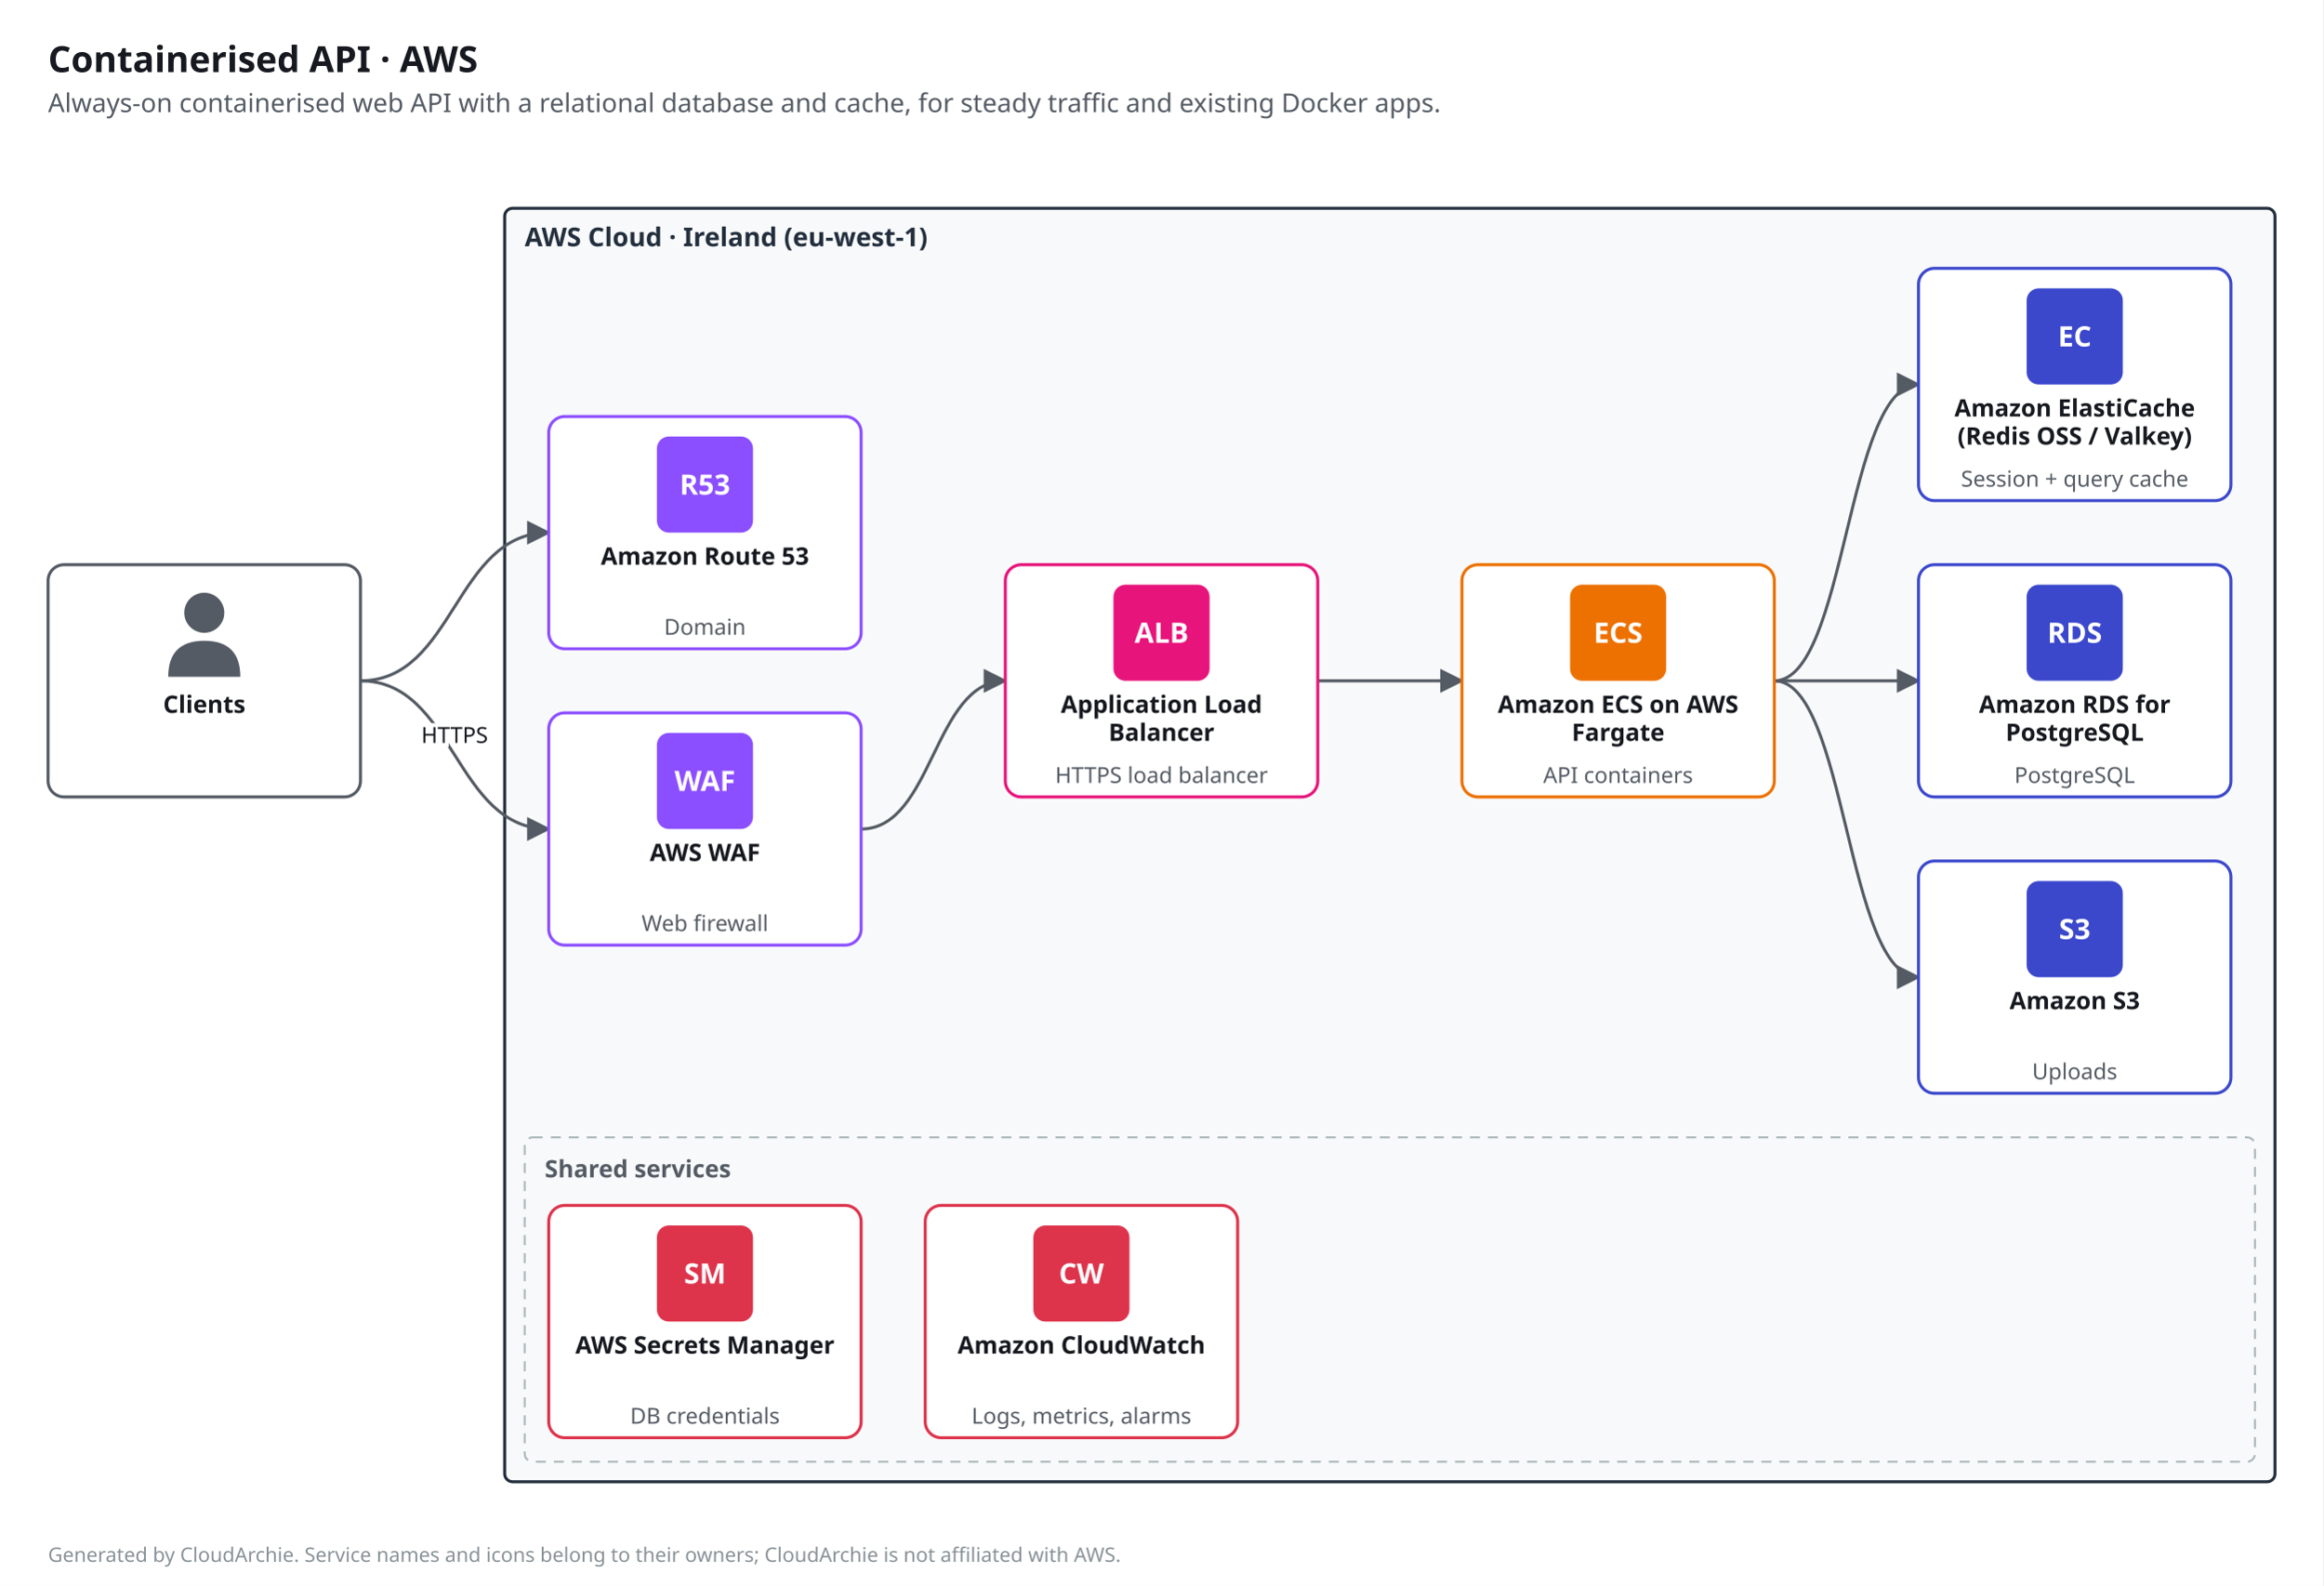
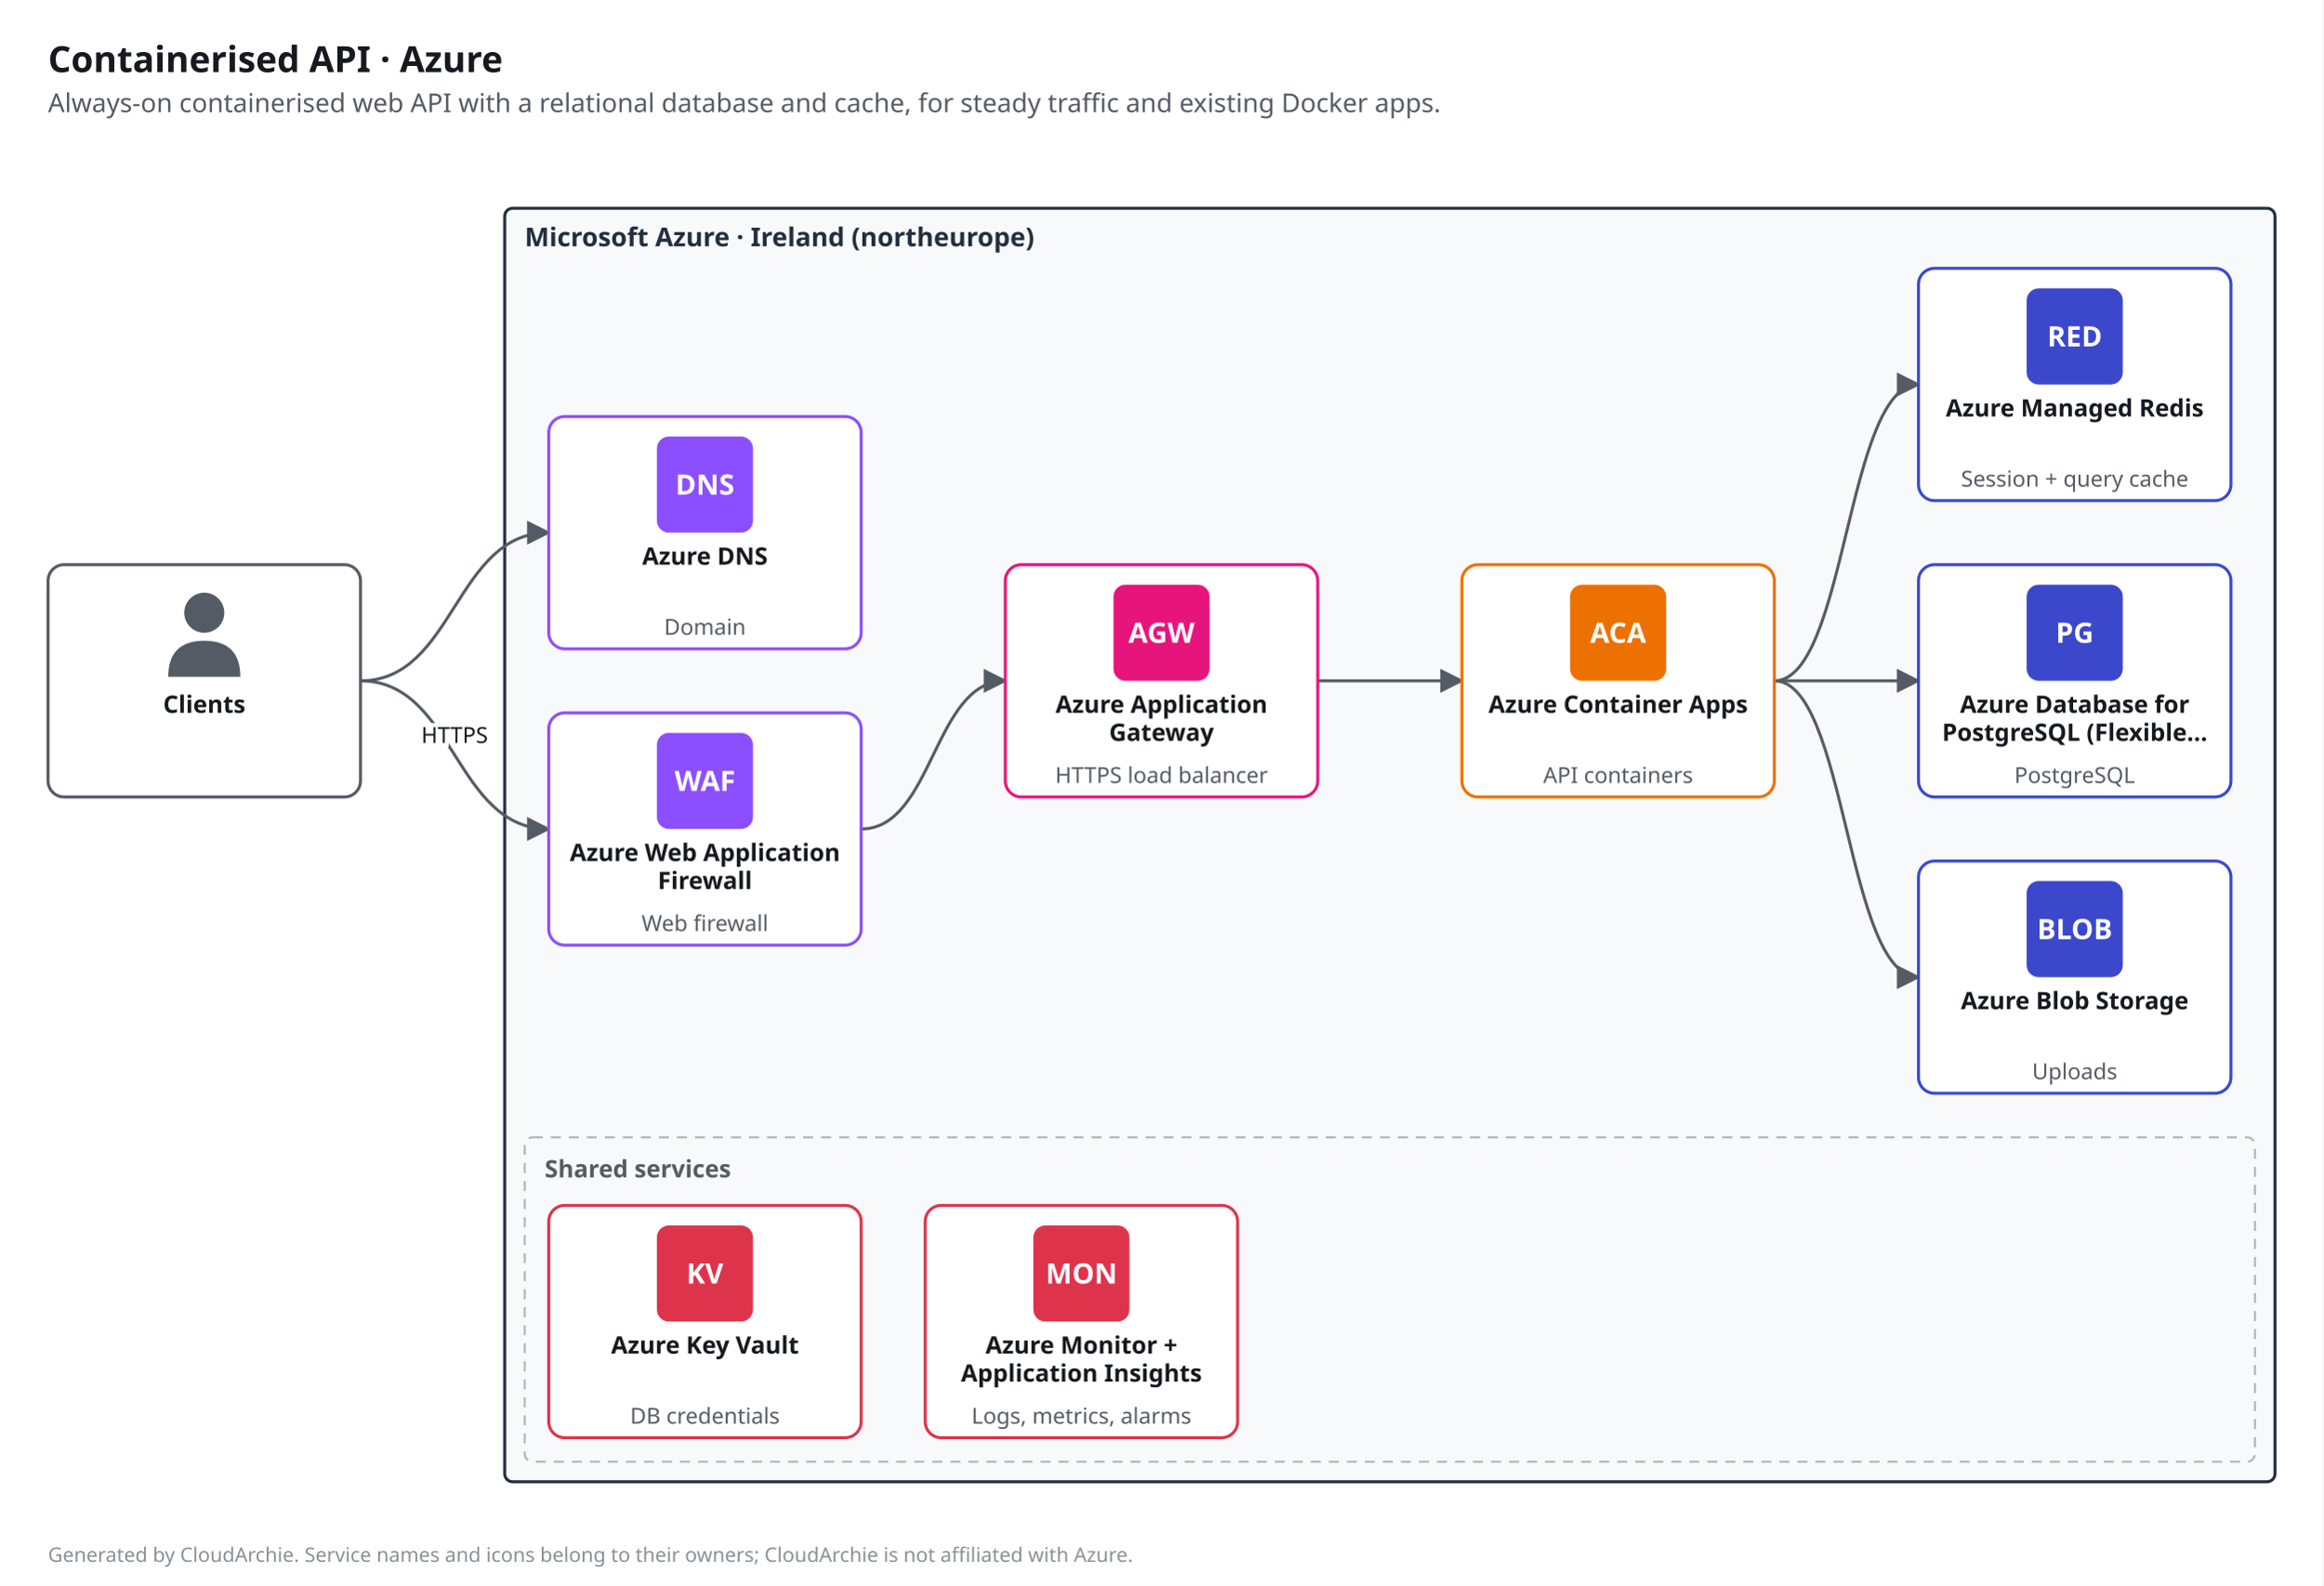
- <svg xmlns="http://www.w3.org/2000/svg" width="1160" height="792" viewBox="0 0 1160 792" role="img" aria-label="Containerised API on AWS">
+ <svg xmlns="http://www.w3.org/2000/svg" width="1160" height="792" viewBox="0 0 1160 792" role="img" aria-label="Containerised API on Azure">
  <style>.bg{fill:#ffffff}
.title{font:600 18px sans-serif;fill:#16191f}
.subtitle{font:13px sans-serif;fill:#545b64}
.cloud{fill:#f8f9fa;stroke:#232f3e;stroke-width:1.5}
.cloud-label{font:600 13px sans-serif;fill:#232f3e}
.band{fill:none;stroke:#aab7b8;stroke-dasharray:5 4}
.band-label{font:600 12px sans-serif;fill:#545b64}
.node-box{fill:#ffffff;stroke-width:1.5}
.badge{font:700 14px sans-serif;fill:#ffffff}
.service{font:600 12px sans-serif;fill:#16191f}
.label{font:11px sans-serif;fill:#545b64}
.fidelity{font:italic 10px sans-serif;fill:#b0084d}
.edge{fill:none;stroke:#545b64;stroke-width:1.5}
.edge-label{font:11px sans-serif;fill:#16191f;paint-order:stroke;stroke:#ffffff;stroke-width:4}
.footer{font:10px sans-serif;fill:#879196}</style>
  <defs>
    <marker id="arrow" viewBox="0 0 10 10" refX="9" refY="5" markerWidth="8" markerHeight="8" orient="auto-start-reverse">
      <path d="M0,0 L10,5 L0,10 z" fill="#545b64" />
    </marker>
  </defs>
  <rect class="bg" width="1160" height="792" />
-   <text class="title" x="24" y="36">Containerised API · AWS</text>
+   <text class="title" x="24" y="36">Containerised API · Azure</text>
  <text class="subtitle" x="24" y="56">Always-on containerised web API with a relational database and cache, for steady traffic and existing Docker apps.</text>
  <rect class="cloud" x="252" y="104" width="884" height="636" rx="4" />
-   <text class="cloud-label" x="262" y="123">AWS Cloud · Ireland (eu-west-1)</text>
+   <text class="cloud-label" x="262" y="123">Microsoft Azure · Ireland (northeurope)</text>
  <rect class="band" x="262" y="568" width="864" height="162" rx="4" />
  <text class="band-label" x="272" y="588">Shared services</text>
  <path class="edge" d="M180,340 C227,340 227,266 274,266" marker-end="url(#arrow)" />
  <path class="edge" d="M180,340 C227,340 227,414 274,414" marker-end="url(#arrow)" />
  <text class="edge-label" x="227" y="371" text-anchor="middle">HTTPS</text>
  <path class="edge" d="M430,414 C466,414 466,340 502,340" marker-end="url(#arrow)" />
  <path class="edge" d="M658,340 C694,340 694,340 730,340" marker-end="url(#arrow)" />
  <path class="edge" d="M886,340 C922,340 922,192 958,192" marker-end="url(#arrow)" />
  <path class="edge" d="M886,340 C922,340 922,340 958,340" marker-end="url(#arrow)" />
  <path class="edge" d="M886,340 C922,340 922,488 958,488" marker-end="url(#arrow)" />
  <g class="node" data-id="users" data-capability="client">
    <rect class="node-box" x="24" y="282" width="156" height="116" rx="8" style="stroke:#545B64" />
    <g fill="#545B64">
      <circle cx="102" cy="306" r="10" />
      <path d="M84,338 Q84,320 102,320 Q120,320 120,338 Z" />
    </g>
    <text class="service" x="102" y="356" text-anchor="middle">Clients</text>
  </g>
  <g class="node" data-id="dns" data-capability="dns">
    <rect class="node-box" x="274" y="208" width="156" height="116" rx="8" style="stroke:#8C4FFF" />
    <rect x="328" y="218" width="48" height="48" rx="6" fill="#8C4FFF" />
-     <text class="badge" x="352" y="247" text-anchor="middle">R53</text>
-     <text class="service" x="352" y="282" text-anchor="middle">Amazon Route 53</text>
+     <text class="badge" x="352" y="247" text-anchor="middle">DNS</text>
+     <text class="service" x="352" y="282" text-anchor="middle">Azure DNS</text>
    <text class="label" x="352" y="317" text-anchor="middle">Domain</text>
  </g>
  <g class="node" data-id="firewall" data-capability="waf">
    <rect class="node-box" x="274" y="356" width="156" height="116" rx="8" style="stroke:#8C4FFF" />
    <rect x="328" y="366" width="48" height="48" rx="6" fill="#8C4FFF" />
    <text class="badge" x="352" y="395" text-anchor="middle">WAF</text>
-     <text class="service" x="352" y="430" text-anchor="middle">AWS WAF</text>
+     <text class="service" x="352" y="430" text-anchor="middle">Azure Web Application</text>
+     <text class="service" x="352" y="444" text-anchor="middle">Firewall</text>
    <text class="label" x="352" y="465" text-anchor="middle">Web firewall</text>
  </g>
  <g class="node" data-id="lb" data-capability="load-balancer">
    <rect class="node-box" x="502" y="282" width="156" height="116" rx="8" style="stroke:#E7157B" />
    <rect x="556" y="292" width="48" height="48" rx="6" fill="#E7157B" />
-     <text class="badge" x="580" y="321" text-anchor="middle">ALB</text>
-     <text class="service" x="580" y="356" text-anchor="middle">Application Load</text>
-     <text class="service" x="580" y="370" text-anchor="middle">Balancer</text>
+     <text class="badge" x="580" y="321" text-anchor="middle">AGW</text>
+     <text class="service" x="580" y="356" text-anchor="middle">Azure Application</text>
+     <text class="service" x="580" y="370" text-anchor="middle">Gateway</text>
    <text class="label" x="580" y="391" text-anchor="middle">HTTPS load balancer</text>
  </g>
  <g class="node" data-id="app" data-capability="container-service">
    <rect class="node-box" x="730" y="282" width="156" height="116" rx="8" style="stroke:#ED7100" />
    <rect x="784" y="292" width="48" height="48" rx="6" fill="#ED7100" />
-     <text class="badge" x="808" y="321" text-anchor="middle">ECS</text>
-     <text class="service" x="808" y="356" text-anchor="middle">Amazon ECS on AWS</text>
-     <text class="service" x="808" y="370" text-anchor="middle">Fargate</text>
+     <text class="badge" x="808" y="321" text-anchor="middle">ACA</text>
+     <text class="service" x="808" y="356" text-anchor="middle">Azure Container Apps</text>
    <text class="label" x="808" y="391" text-anchor="middle">API containers</text>
  </g>
  <g class="node" data-id="cache" data-capability="cache">
    <rect class="node-box" x="958" y="134" width="156" height="116" rx="8" style="stroke:#3B48CC" />
    <rect x="1012" y="144" width="48" height="48" rx="6" fill="#3B48CC" />
-     <text class="badge" x="1036" y="173" text-anchor="middle">EC</text>
-     <text class="service" x="1036" y="208" text-anchor="middle">Amazon ElastiCache</text>
-     <text class="service" x="1036" y="222" text-anchor="middle">(Redis OSS / Valkey)</text>
+     <text class="badge" x="1036" y="173" text-anchor="middle">RED</text>
+     <text class="service" x="1036" y="208" text-anchor="middle">Azure Managed Redis</text>
    <text class="label" x="1036" y="243" text-anchor="middle">Session + query cache</text>
  </g>
  <g class="node" data-id="db" data-capability="relational-db">
    <rect class="node-box" x="958" y="282" width="156" height="116" rx="8" style="stroke:#3B48CC" />
    <rect x="1012" y="292" width="48" height="48" rx="6" fill="#3B48CC" />
-     <text class="badge" x="1036" y="321" text-anchor="middle">RDS</text>
-     <text class="service" x="1036" y="356" text-anchor="middle">Amazon RDS for</text>
-     <text class="service" x="1036" y="370" text-anchor="middle">PostgreSQL</text>
+     <text class="badge" x="1036" y="321" text-anchor="middle">PG</text>
+     <text class="service" x="1036" y="356" text-anchor="middle">Azure Database for</text>
+     <text class="service" x="1036" y="370" text-anchor="middle">PostgreSQL (Flexible…</text>
    <text class="label" x="1036" y="391" text-anchor="middle">PostgreSQL</text>
  </g>
  <g class="node" data-id="files" data-capability="object-storage">
    <rect class="node-box" x="958" y="430" width="156" height="116" rx="8" style="stroke:#3B48CC" />
    <rect x="1012" y="440" width="48" height="48" rx="6" fill="#3B48CC" />
-     <text class="badge" x="1036" y="469" text-anchor="middle">S3</text>
-     <text class="service" x="1036" y="504" text-anchor="middle">Amazon S3</text>
+     <text class="badge" x="1036" y="469" text-anchor="middle">BLOB</text>
+     <text class="service" x="1036" y="504" text-anchor="middle">Azure Blob Storage</text>
    <text class="label" x="1036" y="539" text-anchor="middle">Uploads</text>
  </g>
  <g class="node" data-id="secrets" data-capability="secrets">
    <rect class="node-box" x="274" y="602" width="156" height="116" rx="8" style="stroke:#DD344C" />
    <rect x="328" y="612" width="48" height="48" rx="6" fill="#DD344C" />
-     <text class="badge" x="352" y="641" text-anchor="middle">SM</text>
-     <text class="service" x="352" y="676" text-anchor="middle">AWS Secrets Manager</text>
+     <text class="badge" x="352" y="641" text-anchor="middle">KV</text>
+     <text class="service" x="352" y="676" text-anchor="middle">Azure Key Vault</text>
    <text class="label" x="352" y="711" text-anchor="middle">DB credentials</text>
  </g>
  <g class="node" data-id="logs" data-capability="monitoring">
    <rect class="node-box" x="462" y="602" width="156" height="116" rx="8" style="stroke:#DD344C" />
    <rect x="516" y="612" width="48" height="48" rx="6" fill="#DD344C" />
-     <text class="badge" x="540" y="641" text-anchor="middle">CW</text>
-     <text class="service" x="540" y="676" text-anchor="middle">Amazon CloudWatch</text>
+     <text class="badge" x="540" y="641" text-anchor="middle">MON</text>
+     <text class="service" x="540" y="676" text-anchor="middle">Azure Monitor +</text>
+     <text class="service" x="540" y="690" text-anchor="middle">Application Insights</text>
    <text class="label" x="540" y="711" text-anchor="middle">Logs, metrics, alarms</text>
  </g>
-   <text class="footer" x="24" y="780">Generated by CloudArchie. Service names and icons belong to their owners; CloudArchie is not affiliated with AWS.</text>
+   <text class="footer" x="24" y="780">Generated by CloudArchie. Service names and icons belong to their owners; CloudArchie is not affiliated with Azure.</text>
</svg>
